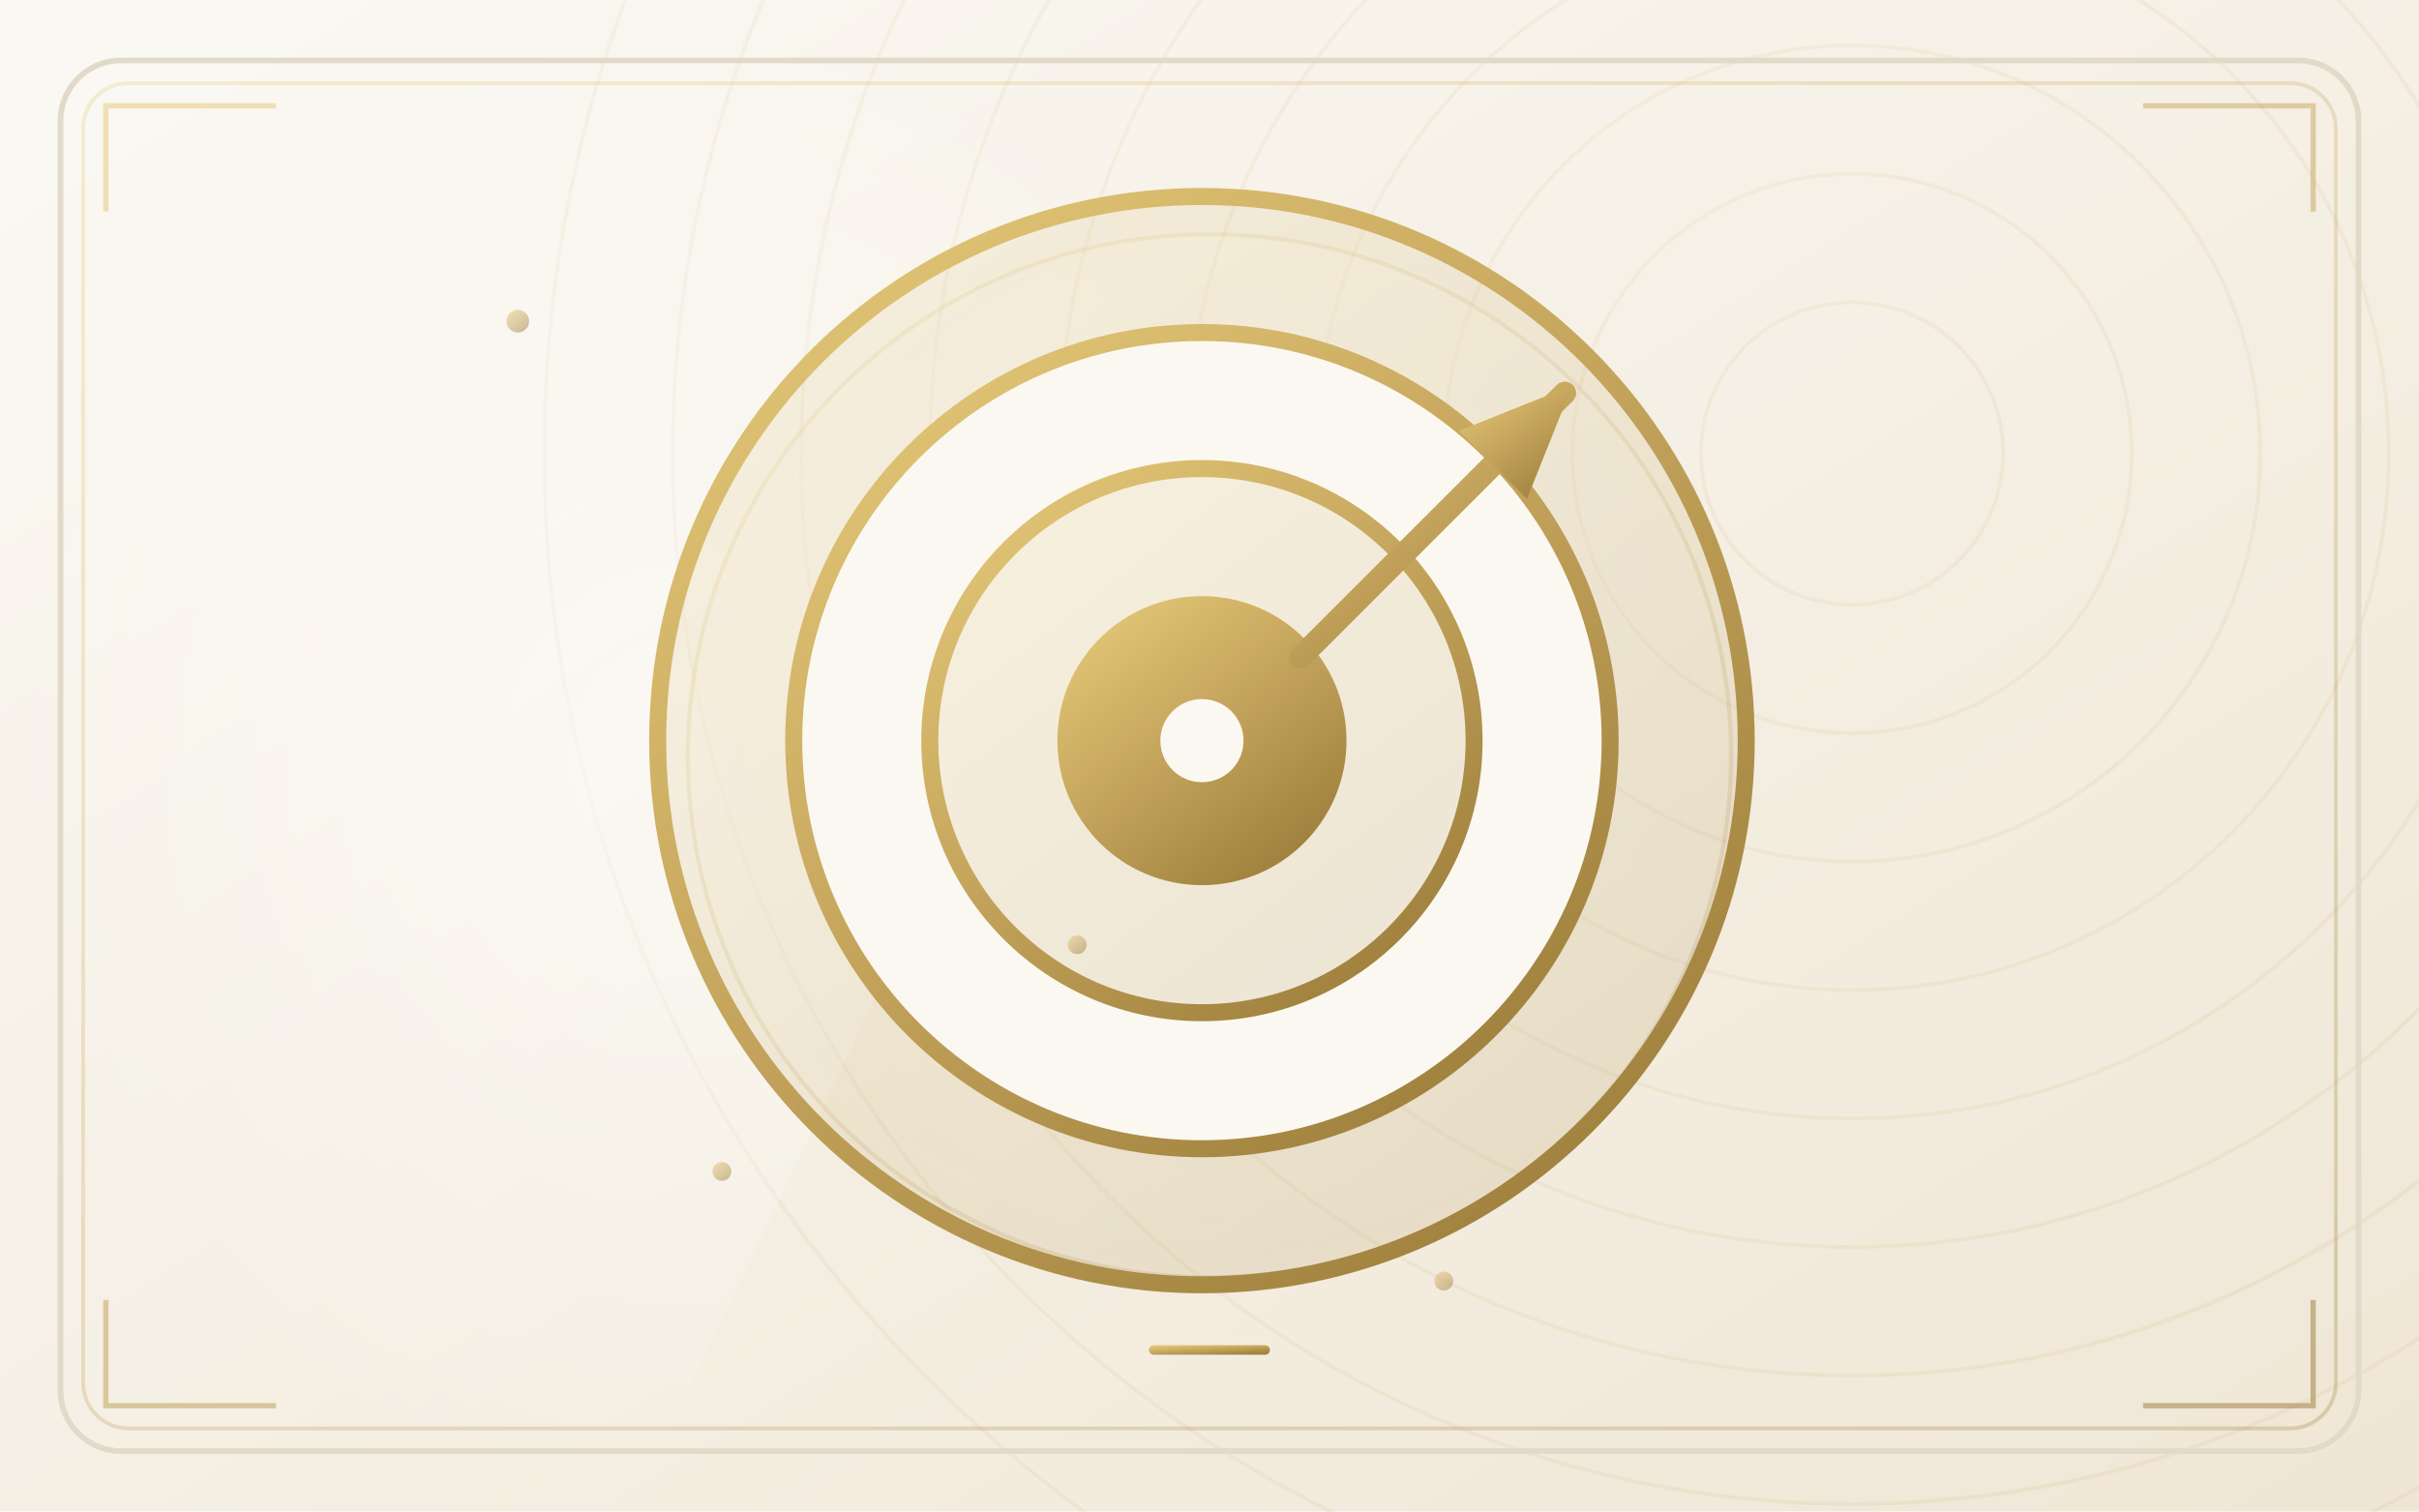
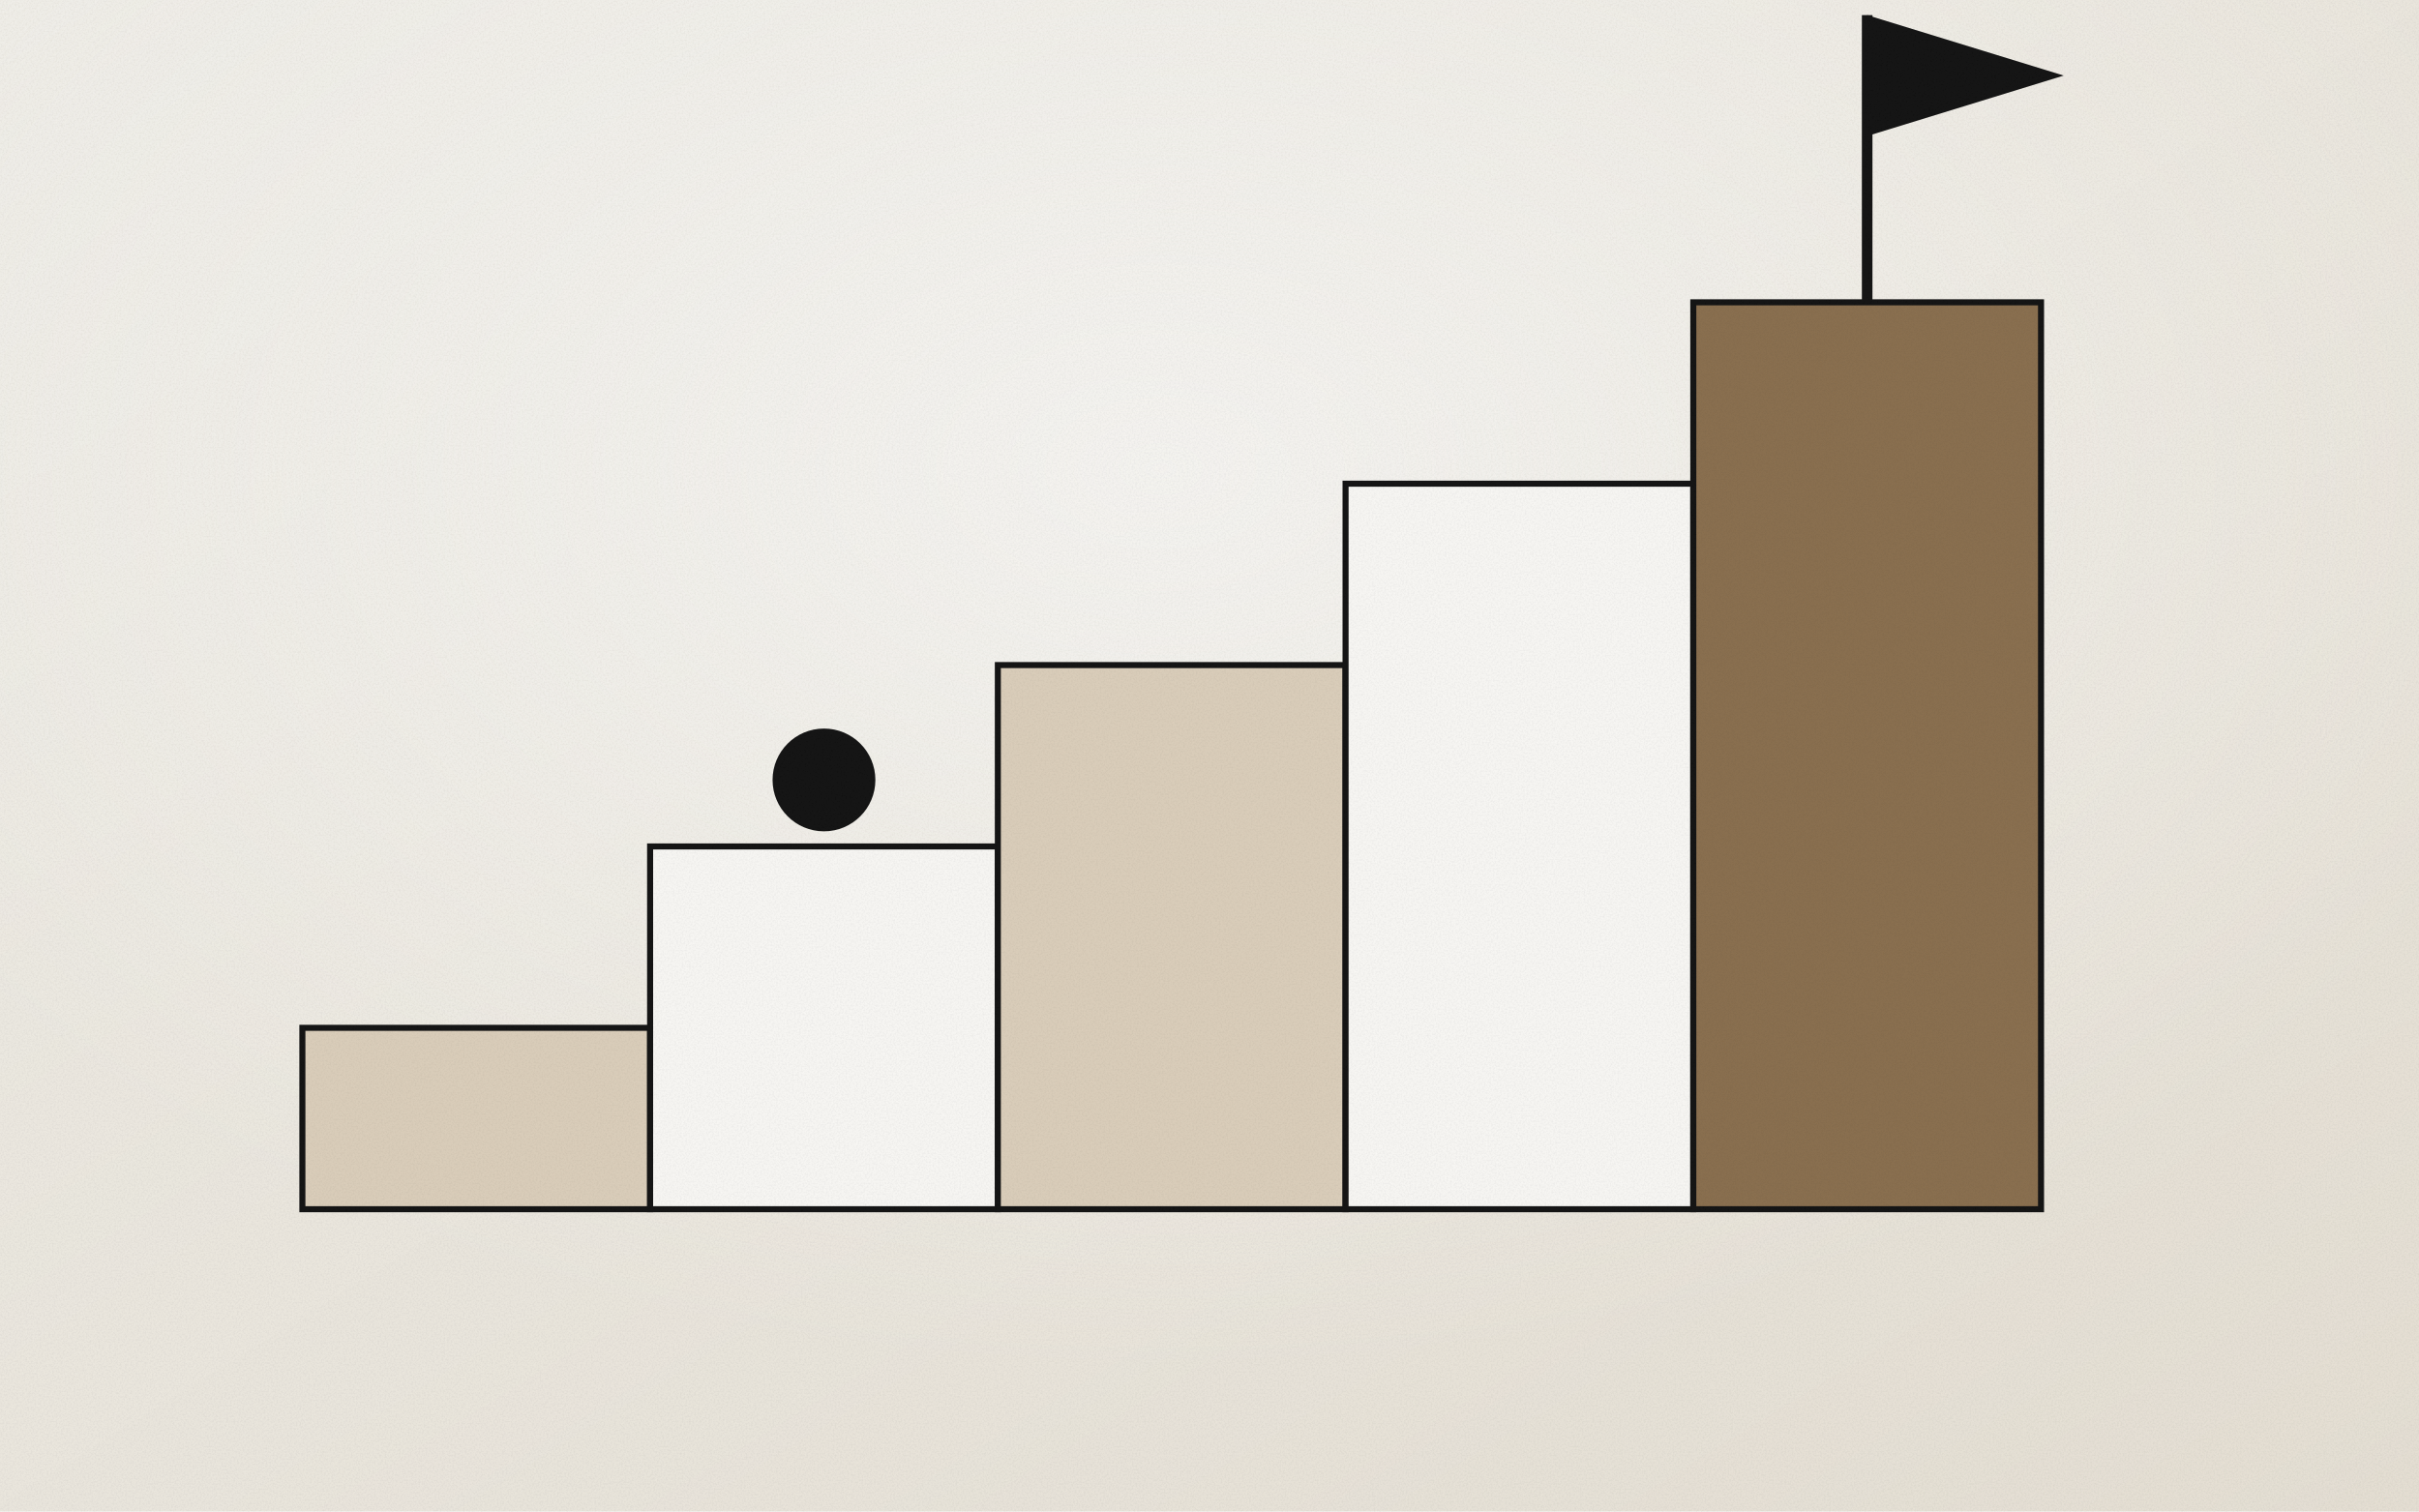
- <svg xmlns="http://www.w3.org/2000/svg" viewBox="0 0 640 400" width="640" height="400">
+ <svg xmlns="http://www.w3.org/2000/svg" viewBox="0 0 1600 1000" width="1600" height="1000">
  <defs>
-     <linearGradient id="bgg" x1="0" y1="0" x2="1" y2="1">
-       <stop offset="0" stop-color="#fbf9f4" />
-       <stop offset="1" stop-color="#efe6d5" />
+     <linearGradient id="bg" x1="0" y1="0" x2="1" y2="1">
+       <stop offset="0" stop-color="#F3F1EB" />
+       <stop offset="1" stop-color="#E8E2D6" />
    </linearGradient>
-     <linearGradient id="gg" x1="0.12" y1="0" x2="0.88" y2="1">
-       <stop offset="0" stop-color="#e3c777" />
-       <stop offset="0.5" stop-color="#c2a25a" />
-       <stop offset="1" stop-color="#9a7c39" />
+     <radialGradient id="glow" cx="0.48" cy="0.31" r="0.6">
+       <stop offset="0" stop-color="#FBFAF7" stop-opacity="0.85" />
+       <stop offset="1" stop-color="#FBFAF7" stop-opacity="0" />
+     </radialGradient>
+     <linearGradient id="fade" x1="0" y1="0" x2="0" y2="1">
+       <stop offset="0" stop-color="#8A6F4E" stop-opacity="0.28" />
+       <stop offset="1" stop-color="#8A6F4E" stop-opacity="0" />
    </linearGradient>
-     <linearGradient id="tg" x1="0" y1="0" x2="1" y2="1">
-       <stop offset="0" stop-color="#c9a45f" />
-       <stop offset="1" stop-color="#b9933f" />
-     </linearGradient>
-     <radialGradient id="duo" cx="0.5" cy="0.5" r="0.5">
-       <stop offset="0" stop-color="#ffffff" stop-opacity="0.5" />
-       <stop offset="1" stop-color="#ffffff" stop-opacity="0" />
-     </radialGradient>
-     <radialGradient id="med" cx="0.5" cy="0.42" r="0.62">
-       <stop offset="0" stop-color="#ffffff" stop-opacity="0.5" />
-       <stop offset="0.75" stop-color="#fbf7ee" stop-opacity="0.18" />
-       <stop offset="1" stop-color="#fbf7ee" stop-opacity="0" />
-     </radialGradient>
+     <filter id="grain" x="0" y="0" width="100%" height="100%">
+       <feTurbulence type="fractalNoise" baseFrequency="0.85" numOctaves="2" stitchTiles="stitch" />
+       <feColorMatrix values="0 0 0 0 0.07  0 0 0 0 0.07  0 0 0 0 0.07  0 0 0 0.09 0" />
+     </filter>
  </defs>
-   <rect width="640" height="400" fill="url(#bgg)" />
-   <circle cx="490" cy="120" r="40" fill="none" stroke="url(#tg)" stroke-width="1" opacity="0.09" />
-   <circle cx="490" cy="120" r="74" fill="none" stroke="url(#tg)" stroke-width="1" opacity="0.09" />
-   <circle cx="490" cy="120" r="108" fill="none" stroke="url(#tg)" stroke-width="1" opacity="0.09" />
-   <circle cx="490" cy="120" r="142" fill="none" stroke="url(#tg)" stroke-width="1" opacity="0.09" />
-   <circle cx="490" cy="120" r="176" fill="none" stroke="url(#tg)" stroke-width="1" opacity="0.09" />
-   <circle cx="490" cy="120" r="210" fill="none" stroke="url(#tg)" stroke-width="1" opacity="0.09" />
-   <circle cx="490" cy="120" r="244" fill="none" stroke="url(#tg)" stroke-width="1" opacity="0.09" />
-   <circle cx="490" cy="120" r="278" fill="none" stroke="url(#tg)" stroke-width="1" opacity="0.09" />
-   <circle cx="490" cy="120" r="312" fill="none" stroke="url(#tg)" stroke-width="1" opacity="0.09" />
-   <circle cx="490" cy="120" r="346" fill="none" stroke="url(#tg)" stroke-width="1" opacity="0.09" />
-   <path d="M0 0 H357 L167 400 H0 Z" fill="url(#duo)" />
-   <circle cx="320" cy="200" r="138" fill="url(#med)" />
-   <circle cx="320" cy="200" r="138" fill="none" stroke="url(#gg)" stroke-width="1.1" opacity="0.18" />
-   <g>
-     <circle cx="318" cy="196" r="144" fill="url(#gg)" opacity="0.16" />
-     <circle cx="318" cy="196" r="144" stroke="url(#gg)" fill="none" stroke-width="4.5" />
-     <circle cx="318" cy="196" r="108" fill="#fbf8f1" />
-     <circle cx="318" cy="196" r="108" stroke="url(#gg)" fill="none" stroke-width="4.5" />
-     <circle cx="318" cy="196" r="72" fill="url(#gg)" opacity="0.16" />
-     <circle cx="318" cy="196" r="72" stroke="url(#gg)" fill="none" stroke-width="4.5" />
-     <circle cx="318" cy="196" r="36" fill="url(#gg)" />
-     <circle cx="318" cy="196" r="36" stroke="url(#gg)" fill="none" stroke-width="4.5" />
-     <circle cx="318" cy="196" r="11" fill="#fbf8f1" />
-     <path d="M414 104 L344 174" stroke="url(#gg)" stroke-width="6" stroke-linecap="round" />
-     <path d="M404 132 l12 -30 l-30 12 Z" fill="url(#gg)" />
-   </g>
-   <circle cx="191" cy="310" r="2.5" fill="url(#gg)" opacity="0.5" />
-   <circle cx="285" cy="250" r="2.5" fill="url(#gg)" opacity="0.5" />
-   <circle cx="382" cy="339" r="2.5" fill="url(#gg)" opacity="0.5" />
-   <circle cx="137" cy="85" r="3" fill="url(#gg)" opacity="0.5" />
-   <rect x="16" y="16" width="608" height="368" fill="none" stroke="#e2dac9" stroke-width="1.5" rx="16" />
-   <rect x="22" y="22" width="596" height="356" fill="none" stroke="url(#gg)" stroke-width="1" rx="12" opacity="0.28" />
-   <path d="M28 56 V28 H73 M567 28 H612 V56 M612 344 V372 H567 M73 372 H28 V344" fill="none" stroke="url(#gg)" stroke-width="1.4" opacity="0.5" />
-   <rect x="304" y="356" width="32" height="2.5" rx="1.25" fill="url(#gg)" />
+   <rect width="1600" height="1000" fill="url(#bg)" />
+   <rect width="1600" height="1000" fill="url(#glow)" />
+   <rect x="200" y="680" width="230" height="120" fill="#DDD0BC" stroke="#121212" stroke-width="4" />
+   <rect x="430" y="560" width="230" height="240" fill="#FBFAF7" stroke="#121212" stroke-width="4" />
+   <rect x="660" y="440" width="230" height="360" fill="#DDD0BC" stroke="#121212" stroke-width="4" />
+   <rect x="890" y="320" width="230" height="480" fill="#FBFAF7" stroke="#121212" stroke-width="4" />
+   <rect x="1120" y="200" width="230" height="600" fill="#8A6F4E" stroke="#121212" stroke-width="4" />
+   <line x1="1235" y1="200" x2="1235" y2="10" stroke="#121212" stroke-width="7" />
+   <path d="M1235 10 L1365 50 L1235 90 Z" fill="#121212" />
+   <circle cx="545" cy="516" r="34" fill="#121212" />
+   <rect width="1600" height="1000" filter="url(#grain)" />
</svg>
